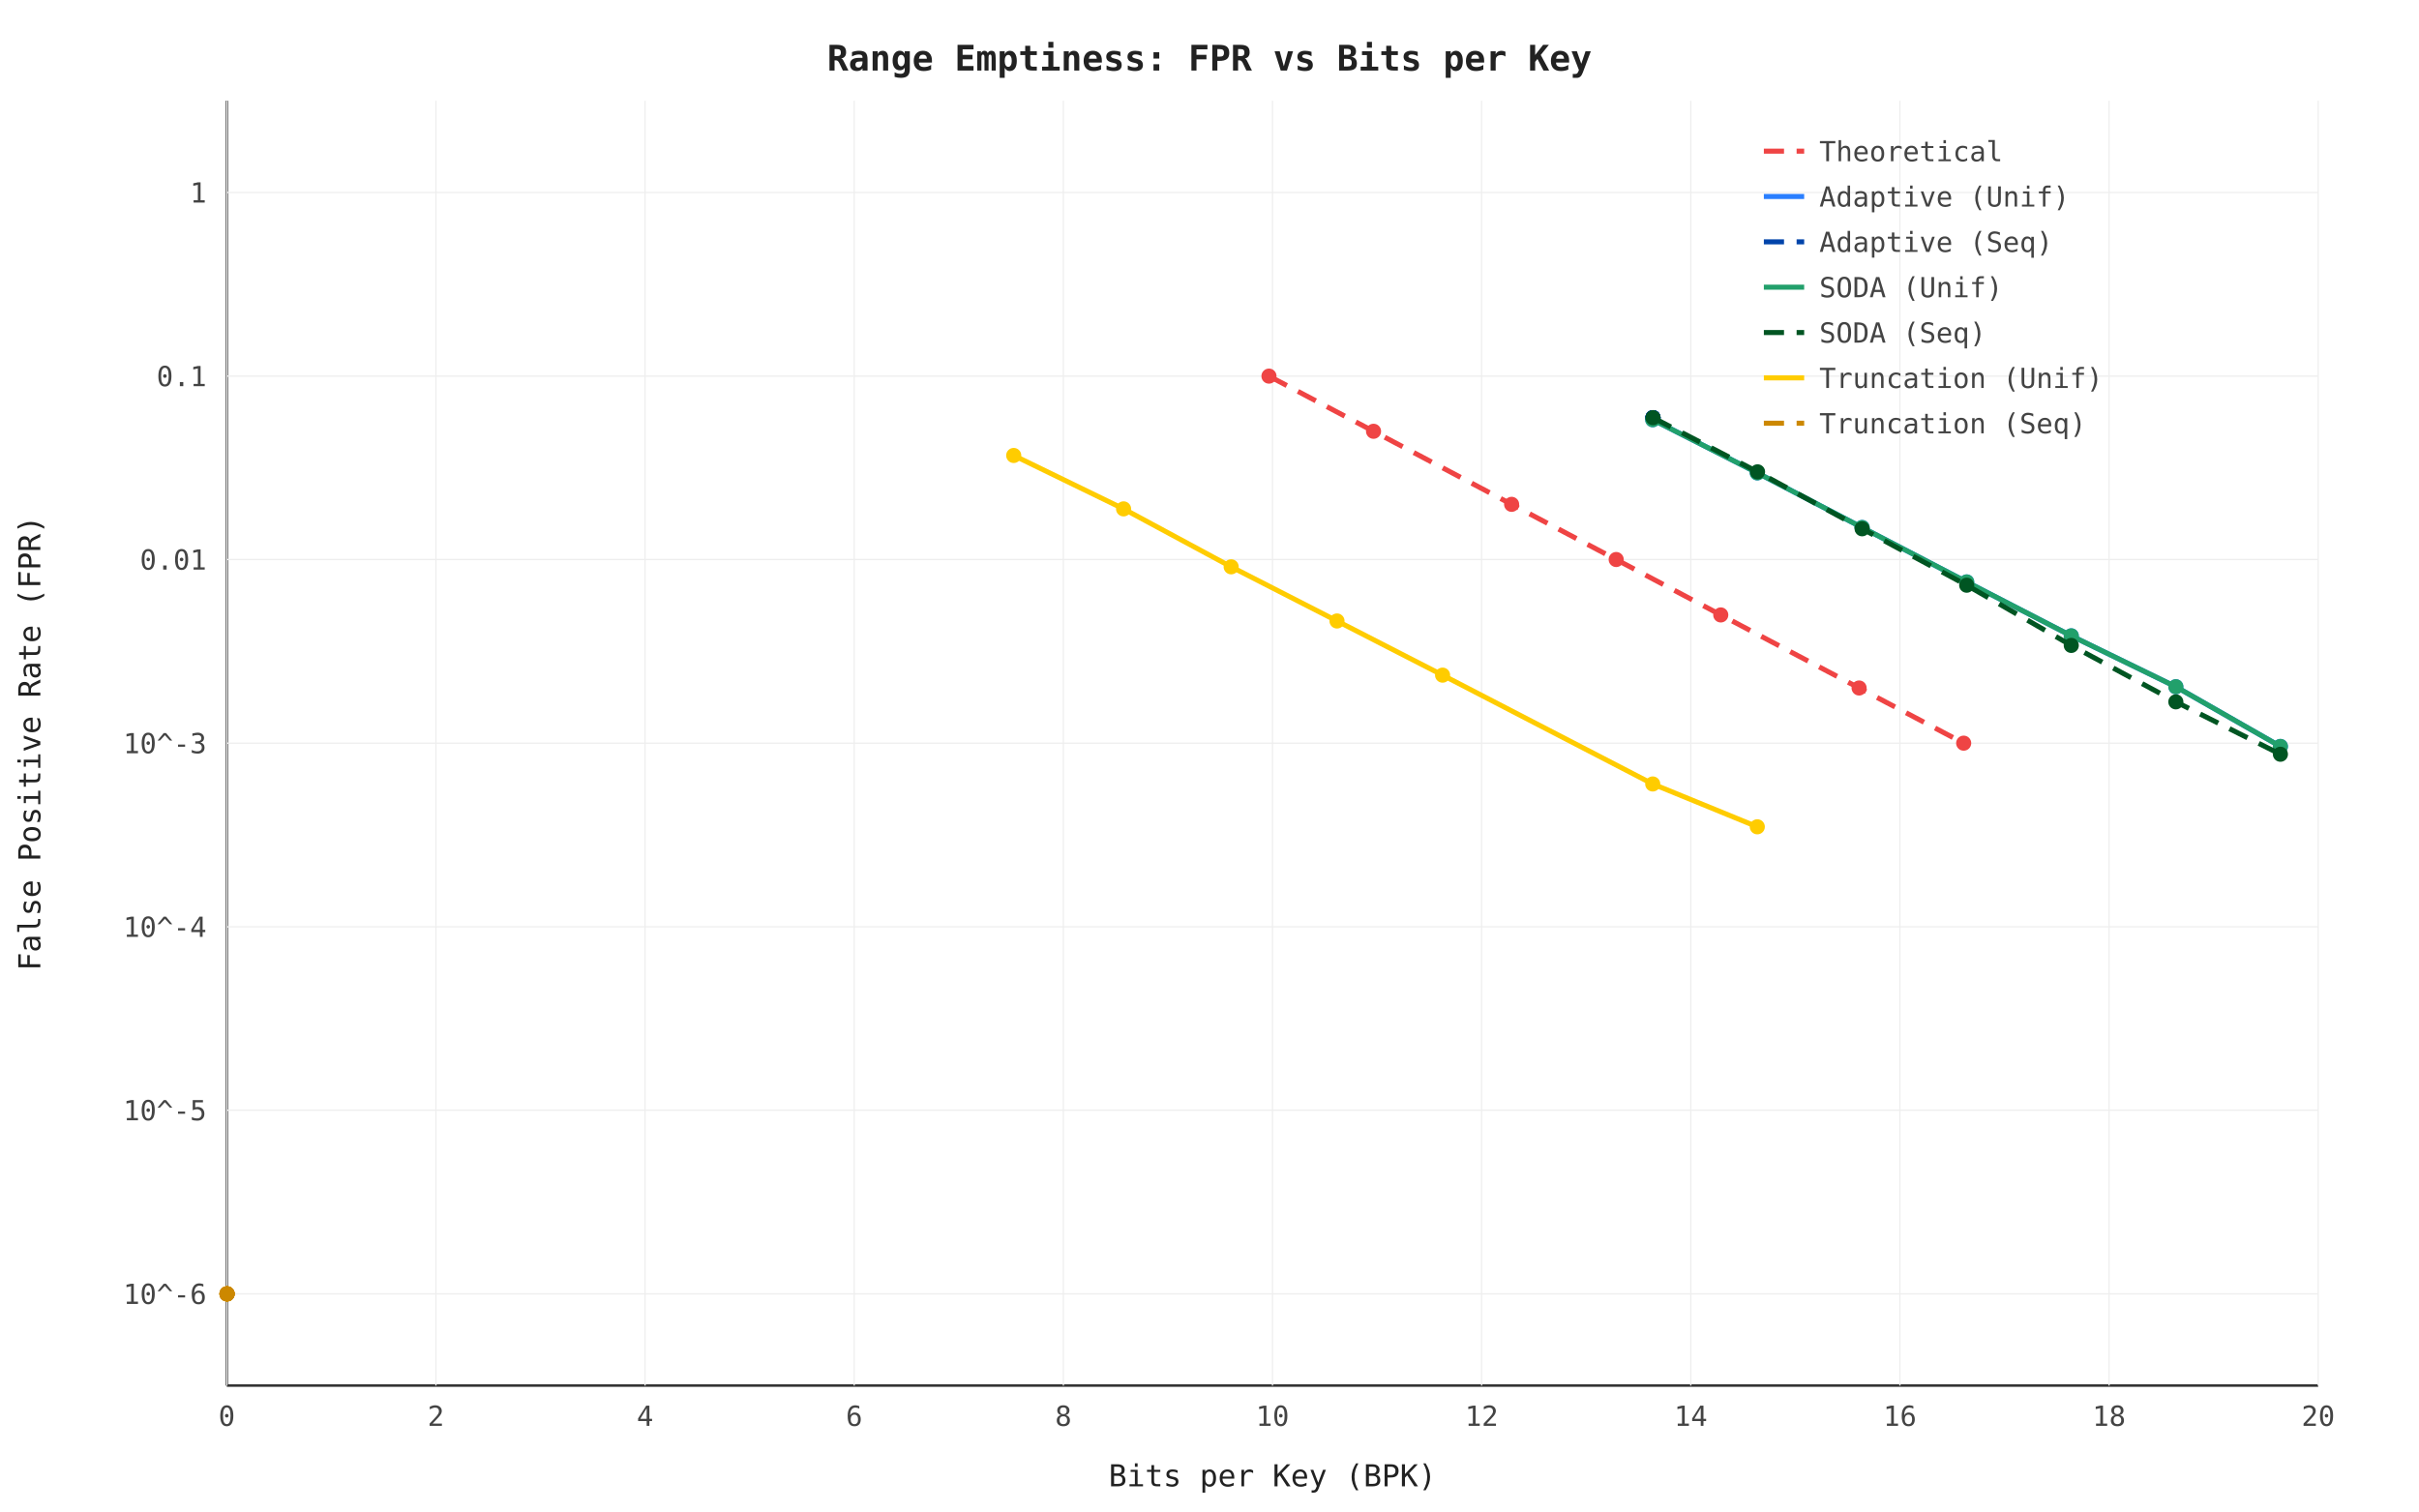
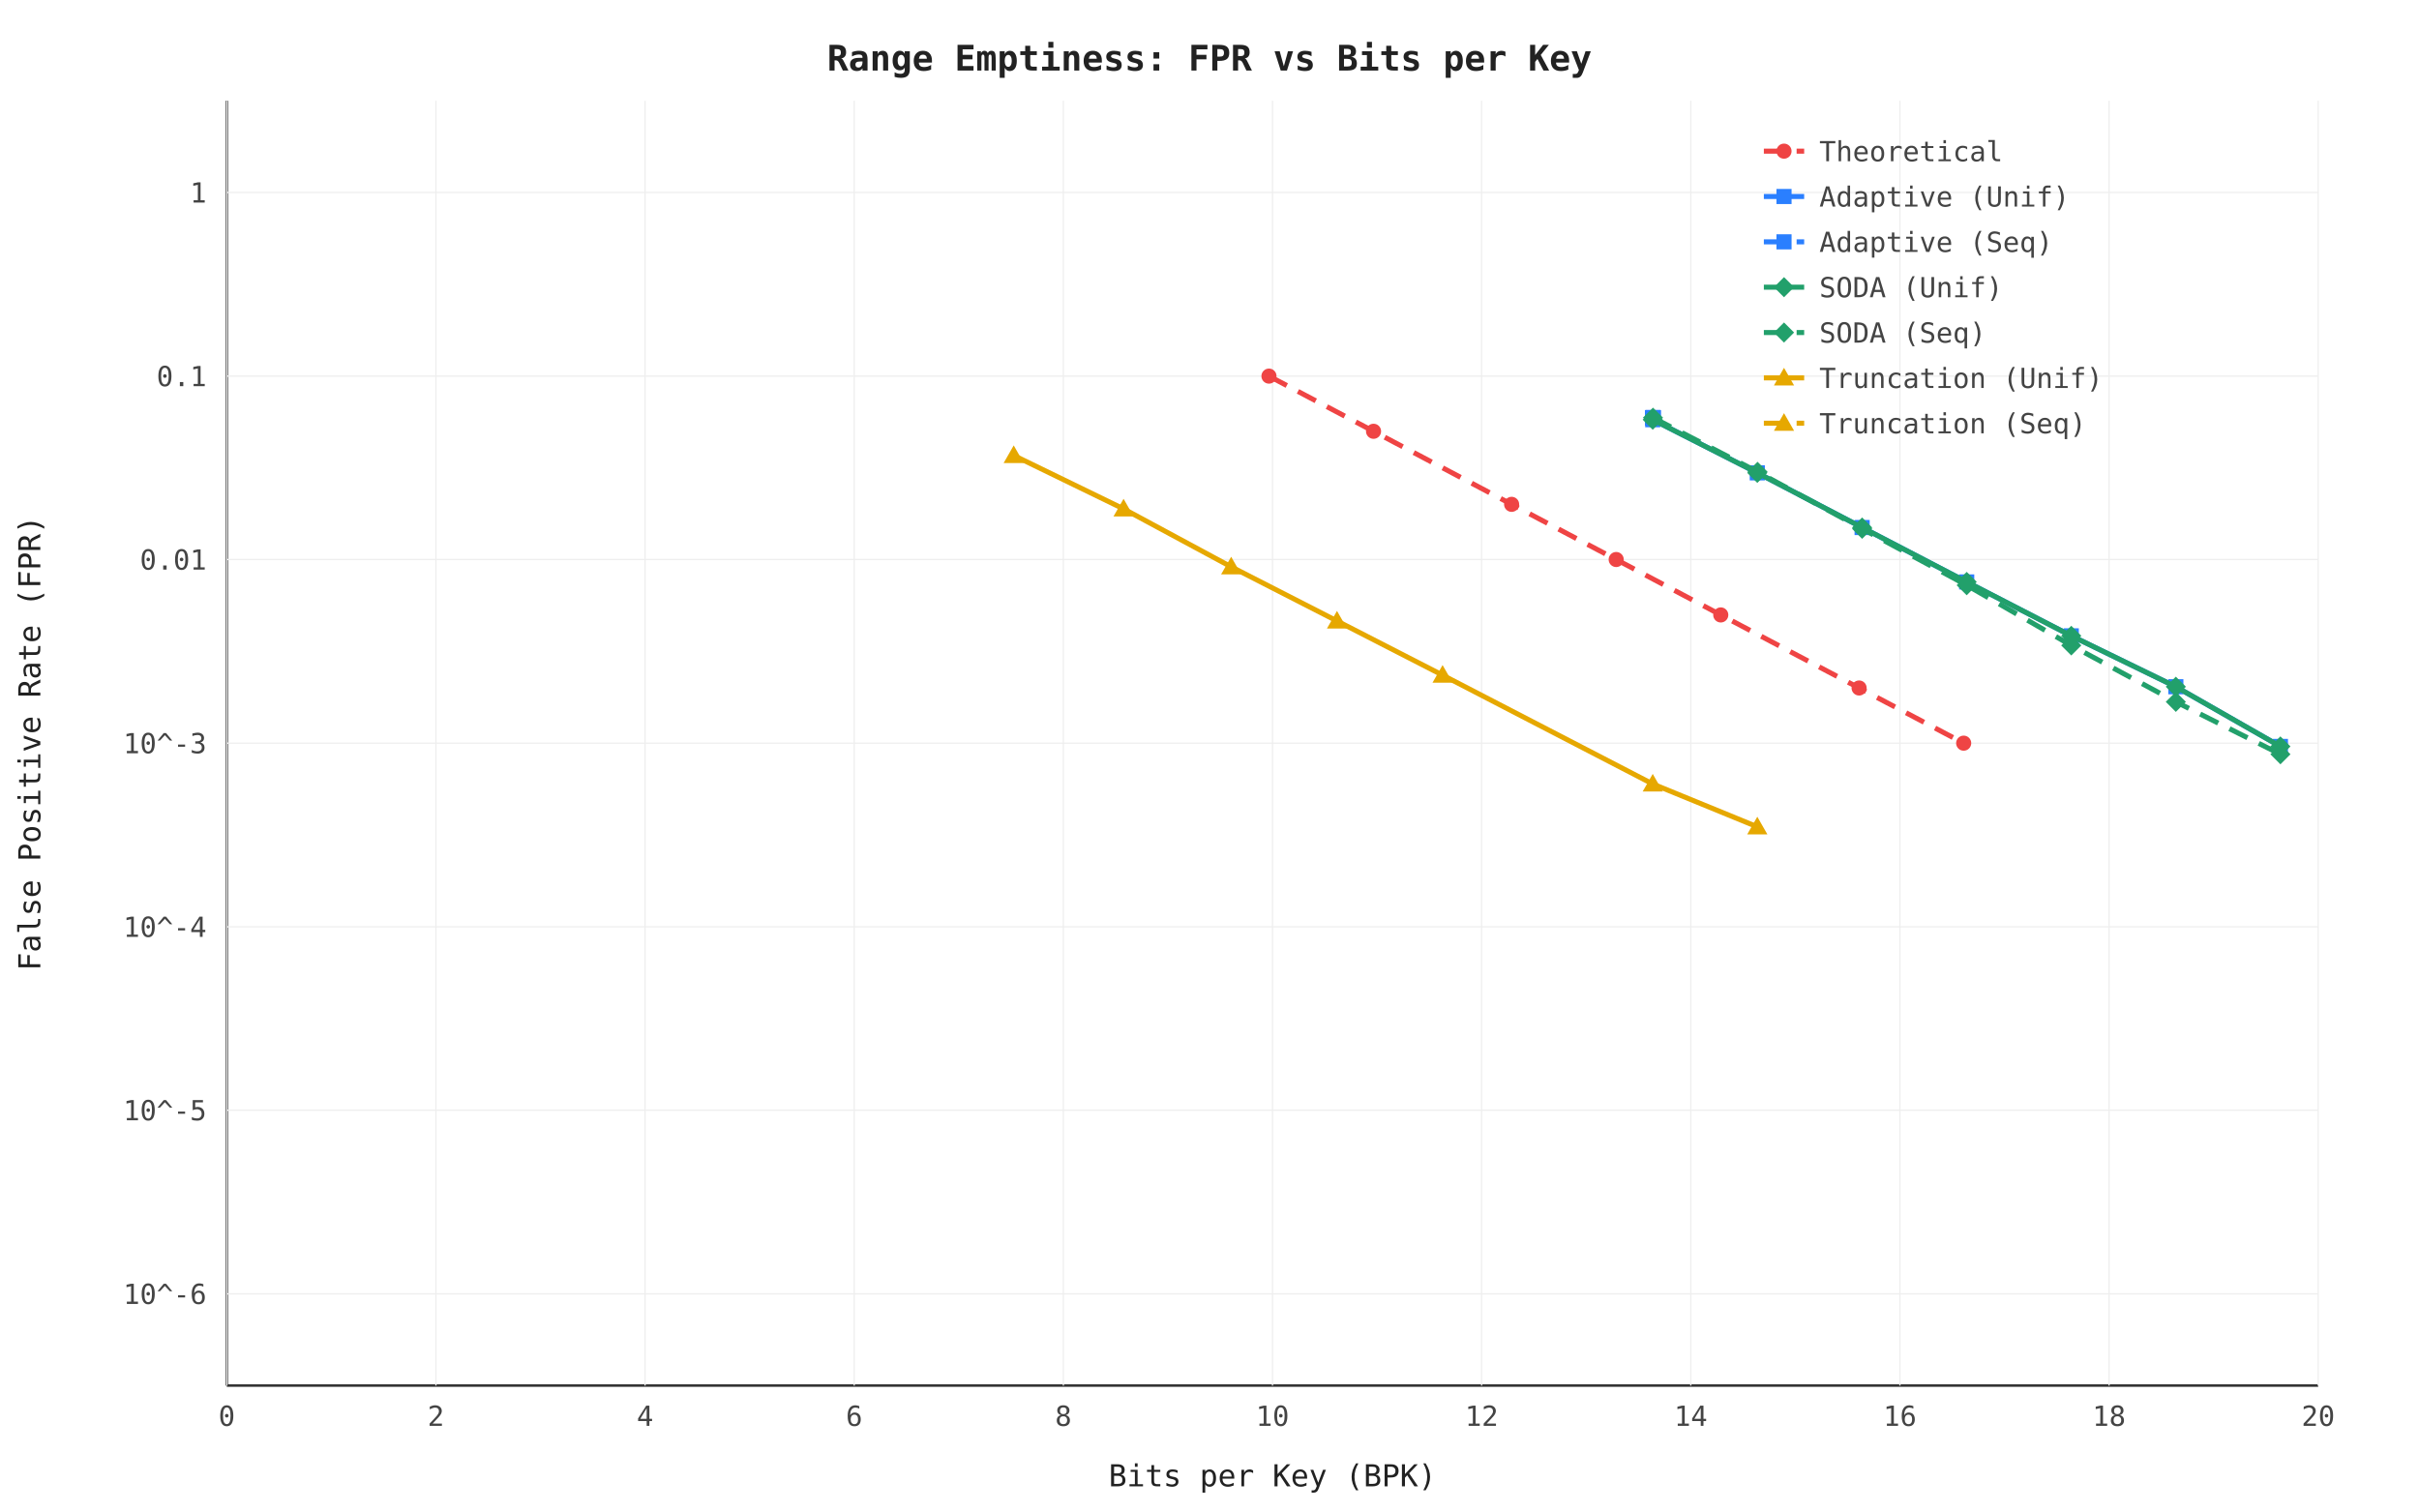
<svg xmlns="http://www.w3.org/2000/svg" width="960" height="600" viewBox="0 0 960 600">
  <style>text{font-family:Menlo,Monaco,monospace;font-size:12px;fill:#222} .axis{stroke:#333;stroke-width:1} .grid{stroke:#eee;stroke-width:0.5} .label{font-size:11px;fill:#444}</style>
  <text x="480" y="28" text-anchor="middle" style="font-size:14px;font-weight:bold">Range Emptiness: FPR vs Bits per Key</text>
  <line class="axis" x1="90.0" y1="550.0" x2="920.0" y2="550.0" />
  <line class="axis" x1="90.0" y1="40.0" x2="90.0" y2="550.0" />
  <line class="grid" x1="90.0" y1="513.6" x2="920.0" y2="513.6" />
  <text class="label" x="82.0" y="517.6" text-anchor="end">10^-6</text>
  <line class="grid" x1="90.0" y1="440.7" x2="920.0" y2="440.7" />
  <text class="label" x="82.0" y="444.7" text-anchor="end">10^-5</text>
  <line class="grid" x1="90.0" y1="367.9" x2="920.0" y2="367.9" />
  <text class="label" x="82.0" y="371.9" text-anchor="end">10^-4</text>
  <line class="grid" x1="90.0" y1="295.0" x2="920.0" y2="295.0" />
  <text class="label" x="82.0" y="299.0" text-anchor="end">10^-3</text>
  <line class="grid" x1="90.0" y1="222.1" x2="920.0" y2="222.1" />
  <text class="label" x="82.0" y="226.1" text-anchor="end">0.01</text>
  <line class="grid" x1="90.0" y1="149.3" x2="920.0" y2="149.3" />
  <text class="label" x="82.0" y="153.3" text-anchor="end">0.1</text>
  <line class="grid" x1="90.0" y1="76.4" x2="920.0" y2="76.4" />
  <text class="label" x="82.0" y="80.4" text-anchor="end">1</text>
  <line class="grid" x1="90.0" y1="40.0" x2="90.0" y2="550.0" />
  <text class="label" x="90.0" y="566.0" text-anchor="middle">0</text>
  <line class="grid" x1="173.0" y1="40.0" x2="173.0" y2="550.0" />
  <text class="label" x="173.0" y="566.0" text-anchor="middle">2</text>
  <line class="grid" x1="256.0" y1="40.0" x2="256.0" y2="550.0" />
  <text class="label" x="256.0" y="566.0" text-anchor="middle">4</text>
  <line class="grid" x1="339.0" y1="40.0" x2="339.0" y2="550.0" />
  <text class="label" x="339.0" y="566.0" text-anchor="middle">6</text>
  <line class="grid" x1="422.0" y1="40.0" x2="422.0" y2="550.0" />
  <text class="label" x="422.0" y="566.0" text-anchor="middle">8</text>
  <line class="grid" x1="505.0" y1="40.0" x2="505.0" y2="550.0" />
  <text class="label" x="505.0" y="566.0" text-anchor="middle">10</text>
  <line class="grid" x1="588.0" y1="40.0" x2="588.0" y2="550.0" />
  <text class="label" x="588.0" y="566.0" text-anchor="middle">12</text>
  <line class="grid" x1="671.0" y1="40.0" x2="671.0" y2="550.0" />
  <text class="label" x="671.0" y="566.0" text-anchor="middle">14</text>
  <line class="grid" x1="754.0" y1="40.0" x2="754.0" y2="550.0" />
  <text class="label" x="754.0" y="566.0" text-anchor="middle">16</text>
  <line class="grid" x1="837.0" y1="40.0" x2="837.0" y2="550.0" />
  <text class="label" x="837.0" y="566.0" text-anchor="middle">18</text>
  <line class="grid" x1="920.0" y1="40.0" x2="920.0" y2="550.0" />
  <text class="label" x="920.0" y="566.0" text-anchor="middle">20</text>
  <polyline fill="none" stroke="#ef4444" stroke-width="2" stroke-dasharray="8,5" points="503.6,149.3 545.1,171.2 599.9,200.2 641.4,222.1 682.9,244.1 737.8,273.1 779.3,295.0" />
  <circle cx="503.6" cy="149.3" r="3" fill="#ef4444" />
  <circle cx="545.1" cy="171.2" r="3" fill="#ef4444" />
  <circle cx="599.9" cy="200.2" r="3" fill="#ef4444" />
  <circle cx="641.4" cy="222.1" r="3" fill="#ef4444" />
  <circle cx="682.9" cy="244.1" r="3" fill="#ef4444" />
  <circle cx="737.8" cy="273.1" r="3" fill="#ef4444" />
  <circle cx="779.3" cy="295.0" r="3" fill="#ef4444" />
  <polyline fill="none" stroke="#2a7fff" stroke-width="2" points="655.9,166.6 697.4,187.7 739.0,209.4 780.5,231.0 822.0,252.4 863.5,272.6 905.0,296.3" />
-   <circle cx="655.9" cy="166.6" r="3" fill="#2a7fff" />
-   <circle cx="697.4" cy="187.7" r="3" fill="#2a7fff" />
-   <circle cx="739.0" cy="209.4" r="3" fill="#2a7fff" />
-   <circle cx="780.5" cy="231.0" r="3" fill="#2a7fff" />
-   <circle cx="822.0" cy="252.4" r="3" fill="#2a7fff" />
-   <circle cx="863.5" cy="272.6" r="3" fill="#2a7fff" />
-   <circle cx="905.0" cy="296.3" r="3" fill="#2a7fff" />
-   <polyline fill="none" stroke="#0044aa" stroke-width="2" stroke-dasharray="8,5" points="656.0,165.8 656.0,165.8 656.0,165.8 656.0,165.8 656.0,165.8 656.0,165.8 656.0,165.8" />
-   <circle cx="656.0" cy="165.8" r="3" fill="#0044aa" />
-   <circle cx="656.0" cy="165.8" r="3" fill="#0044aa" />
-   <circle cx="656.0" cy="165.8" r="3" fill="#0044aa" />
-   <circle cx="656.0" cy="165.8" r="3" fill="#0044aa" />
-   <circle cx="656.0" cy="165.8" r="3" fill="#0044aa" />
-   <circle cx="656.0" cy="165.8" r="3" fill="#0044aa" />
-   <circle cx="656.0" cy="165.8" r="3" fill="#0044aa" />
+   <rect x="652.9" y="163.6" width="6" height="6" fill="#2a7fff" />
+   <rect x="694.4" y="184.7" width="6" height="6" fill="#2a7fff" />
+   <rect x="736.0" y="206.4" width="6" height="6" fill="#2a7fff" />
+   <rect x="777.5" y="228.0" width="6" height="6" fill="#2a7fff" />
+   <rect x="819.0" y="249.4" width="6" height="6" fill="#2a7fff" />
+   <rect x="860.5" y="269.6" width="6" height="6" fill="#2a7fff" />
+   <rect x="902.0" y="293.3" width="6" height="6" fill="#2a7fff" />
+   <polyline fill="none" stroke="#2a7fff" stroke-width="2" stroke-dasharray="8,5" points="656.0,165.8 656.0,165.8 656.0,165.8 656.0,165.8 656.0,165.8 656.0,165.8 656.0,165.8" />
+   <rect x="653.0" y="162.8" width="6" height="6" fill="#2a7fff" />
+   <rect x="653.0" y="162.8" width="6" height="6" fill="#2a7fff" />
+   <rect x="653.0" y="162.8" width="6" height="6" fill="#2a7fff" />
+   <rect x="653.0" y="162.8" width="6" height="6" fill="#2a7fff" />
+   <rect x="653.0" y="162.8" width="6" height="6" fill="#2a7fff" />
+   <rect x="653.0" y="162.8" width="6" height="6" fill="#2a7fff" />
+   <rect x="653.0" y="162.8" width="6" height="6" fill="#2a7fff" />
  <polyline fill="none" stroke="#22a06b" stroke-width="2" points="655.9,166.6 697.4,187.7 739.0,209.4 780.5,231.0 822.0,252.4 863.5,272.6 905.0,296.3" />
-   <circle cx="655.9" cy="166.6" r="3" fill="#22a06b" />
-   <circle cx="697.4" cy="187.7" r="3" fill="#22a06b" />
-   <circle cx="739.0" cy="209.4" r="3" fill="#22a06b" />
-   <circle cx="780.5" cy="231.0" r="3" fill="#22a06b" />
-   <circle cx="822.0" cy="252.4" r="3" fill="#22a06b" />
-   <circle cx="863.5" cy="272.6" r="3" fill="#22a06b" />
-   <circle cx="905.0" cy="296.3" r="3" fill="#22a06b" />
-   <polyline fill="none" stroke="#005522" stroke-width="2" stroke-dasharray="8,5" points="656.0,165.8 697.5,187.3 739.0,209.9 780.5,232.3 822.0,256.2 863.5,278.6 905.0,299.4" />
-   <circle cx="656.0" cy="165.8" r="3" fill="#005522" />
-   <circle cx="697.5" cy="187.3" r="3" fill="#005522" />
-   <circle cx="739.0" cy="209.9" r="3" fill="#005522" />
-   <circle cx="780.5" cy="232.3" r="3" fill="#005522" />
-   <circle cx="822.0" cy="256.2" r="3" fill="#005522" />
-   <circle cx="863.5" cy="278.6" r="3" fill="#005522" />
-   <circle cx="905.0" cy="299.4" r="3" fill="#005522" />
-   <polyline fill="none" stroke="#ffcc00" stroke-width="2" points="402.3,180.8 445.9,202.0 488.6,225.0 530.6,246.5 572.5,268.0 655.9,311.2 697.4,328.2" />
-   <circle cx="402.3" cy="180.8" r="3" fill="#ffcc00" />
-   <circle cx="445.9" cy="202.0" r="3" fill="#ffcc00" />
-   <circle cx="488.6" cy="225.0" r="3" fill="#ffcc00" />
-   <circle cx="530.6" cy="246.5" r="3" fill="#ffcc00" />
-   <circle cx="572.5" cy="268.0" r="3" fill="#ffcc00" />
-   <circle cx="655.9" cy="311.2" r="3" fill="#ffcc00" />
-   <circle cx="697.4" cy="328.2" r="3" fill="#ffcc00" />
-   <polyline fill="none" stroke="#cc8800" stroke-width="2" stroke-dasharray="8,5" points="90.1,513.6 90.1,513.6 90.1,513.6 90.1,513.6 90.1,513.6 90.1,513.6 90.1,513.6" />
-   <circle cx="90.1" cy="513.6" r="3" fill="#cc8800" />
-   <circle cx="90.1" cy="513.6" r="3" fill="#cc8800" />
-   <circle cx="90.1" cy="513.6" r="3" fill="#cc8800" />
-   <circle cx="90.1" cy="513.6" r="3" fill="#cc8800" />
-   <circle cx="90.1" cy="513.6" r="3" fill="#cc8800" />
-   <circle cx="90.1" cy="513.6" r="3" fill="#cc8800" />
-   <circle cx="90.1" cy="513.6" r="3" fill="#cc8800" />
+   <polygon points="655.9,162.6 659.9,166.6 655.9,170.6 651.9,166.6" fill="#22a06b" />
+   <polygon points="697.4,183.7 701.4,187.7 697.4,191.7 693.4,187.7" fill="#22a06b" />
+   <polygon points="739.0,205.4 743.0,209.4 739.0,213.4 735.0,209.4" fill="#22a06b" />
+   <polygon points="780.5,227.0 784.5,231.0 780.5,235.0 776.5,231.0" fill="#22a06b" />
+   <polygon points="822.0,248.4 826.0,252.4 822.0,256.4 818.0,252.4" fill="#22a06b" />
+   <polygon points="863.5,268.6 867.5,272.6 863.5,276.6 859.5,272.6" fill="#22a06b" />
+   <polygon points="905.0,292.3 909.0,296.3 905.0,300.3 901.0,296.3" fill="#22a06b" />
+   <polyline fill="none" stroke="#22a06b" stroke-width="2" stroke-dasharray="8,5" points="656.0,165.8 697.5,187.3 739.0,209.9 780.5,232.3 822.0,256.2 863.5,278.6 905.0,299.4" />
+   <polygon points="656.0,161.8 660.0,165.8 656.0,169.8 652.0,165.8" fill="#22a06b" />
+   <polygon points="697.5,183.3 701.5,187.3 697.5,191.3 693.5,187.3" fill="#22a06b" />
+   <polygon points="739.0,205.9 743.0,209.9 739.0,213.9 735.0,209.9" fill="#22a06b" />
+   <polygon points="780.5,228.3 784.5,232.3 780.5,236.3 776.5,232.3" fill="#22a06b" />
+   <polygon points="822.0,252.2 826.0,256.2 822.0,260.2 818.0,256.2" fill="#22a06b" />
+   <polygon points="863.5,274.6 867.5,278.6 863.5,282.6 859.5,278.6" fill="#22a06b" />
+   <polygon points="905.0,295.4 909.0,299.4 905.0,303.4 901.0,299.4" fill="#22a06b" />
+   <polyline fill="none" stroke="#e6a800" stroke-width="2" points="402.3,180.8 445.9,202.0 488.6,225.0 530.6,246.5 572.5,268.0 655.9,311.2 697.4,328.2" />
+   <polygon points="402.3,176.8 406.3,183.8 398.3,183.8" fill="#e6a800" />
+   <polygon points="445.9,198.0 449.9,205.0 441.9,205.0" fill="#e6a800" />
+   <polygon points="488.6,221.0 492.6,228.0 484.6,228.0" fill="#e6a800" />
+   <polygon points="530.6,242.5 534.6,249.5 526.6,249.5" fill="#e6a800" />
+   <polygon points="572.5,264.0 576.5,271.0 568.5,271.0" fill="#e6a800" />
+   <polygon points="655.9,307.2 659.9,314.2 651.9,314.2" fill="#e6a800" />
+   <polygon points="697.4,324.2 701.4,331.2 693.4,331.2" fill="#e6a800" />
  <line x1="700" y1="60" x2="716" y2="60" stroke="#ef4444" stroke-width="2" stroke-dasharray="8,5" />
+   <circle cx="708.0" cy="60.0" r="3" fill="#ef4444" />
  <text class="label" x="722" y="64">Theoretical</text>
  <line x1="700" y1="78" x2="716" y2="78" stroke="#2a7fff" stroke-width="2" />
+   <rect x="705.0" y="75.0" width="6" height="6" fill="#2a7fff" />
  <text class="label" x="722" y="82">Adaptive (Unif)</text>
-   <line x1="700" y1="96" x2="716" y2="96" stroke="#0044aa" stroke-width="2" stroke-dasharray="8,5" />
+   <line x1="700" y1="96" x2="716" y2="96" stroke="#2a7fff" stroke-width="2" stroke-dasharray="8,5" />
+   <rect x="705.0" y="93.0" width="6" height="6" fill="#2a7fff" />
  <text class="label" x="722" y="100">Adaptive (Seq)</text>
  <line x1="700" y1="114" x2="716" y2="114" stroke="#22a06b" stroke-width="2" />
+   <polygon points="708.0,110.0 712.0,114.0 708.0,118.0 704.0,114.0" fill="#22a06b" />
  <text class="label" x="722" y="118">SODA (Unif)</text>
-   <line x1="700" y1="132" x2="716" y2="132" stroke="#005522" stroke-width="2" stroke-dasharray="8,5" />
+   <line x1="700" y1="132" x2="716" y2="132" stroke="#22a06b" stroke-width="2" stroke-dasharray="8,5" />
+   <polygon points="708.0,128.0 712.0,132.0 708.0,136.0 704.0,132.0" fill="#22a06b" />
  <text class="label" x="722" y="136">SODA (Seq)</text>
-   <line x1="700" y1="150" x2="716" y2="150" stroke="#ffcc00" stroke-width="2" />
+   <line x1="700" y1="150" x2="716" y2="150" stroke="#e6a800" stroke-width="2" />
+   <polygon points="708.0,146.0 712.0,153.0 704.0,153.0" fill="#e6a800" />
  <text class="label" x="722" y="154">Truncation (Unif)</text>
-   <line x1="700" y1="168" x2="716" y2="168" stroke="#cc8800" stroke-width="2" stroke-dasharray="8,5" />
+   <line x1="700" y1="168" x2="716" y2="168" stroke="#e6a800" stroke-width="2" stroke-dasharray="8,5" />
+   <polygon points="708.0,164.0 712.0,171.0 704.0,171.0" fill="#e6a800" />
  <text class="label" x="722" y="172">Truncation (Seq)</text>
  <text x="505" y="590" text-anchor="middle">Bits per Key (BPK)</text>
  <text transform="translate(16,295) rotate(-90)" text-anchor="middle">False Positive Rate (FPR)</text>
</svg>
